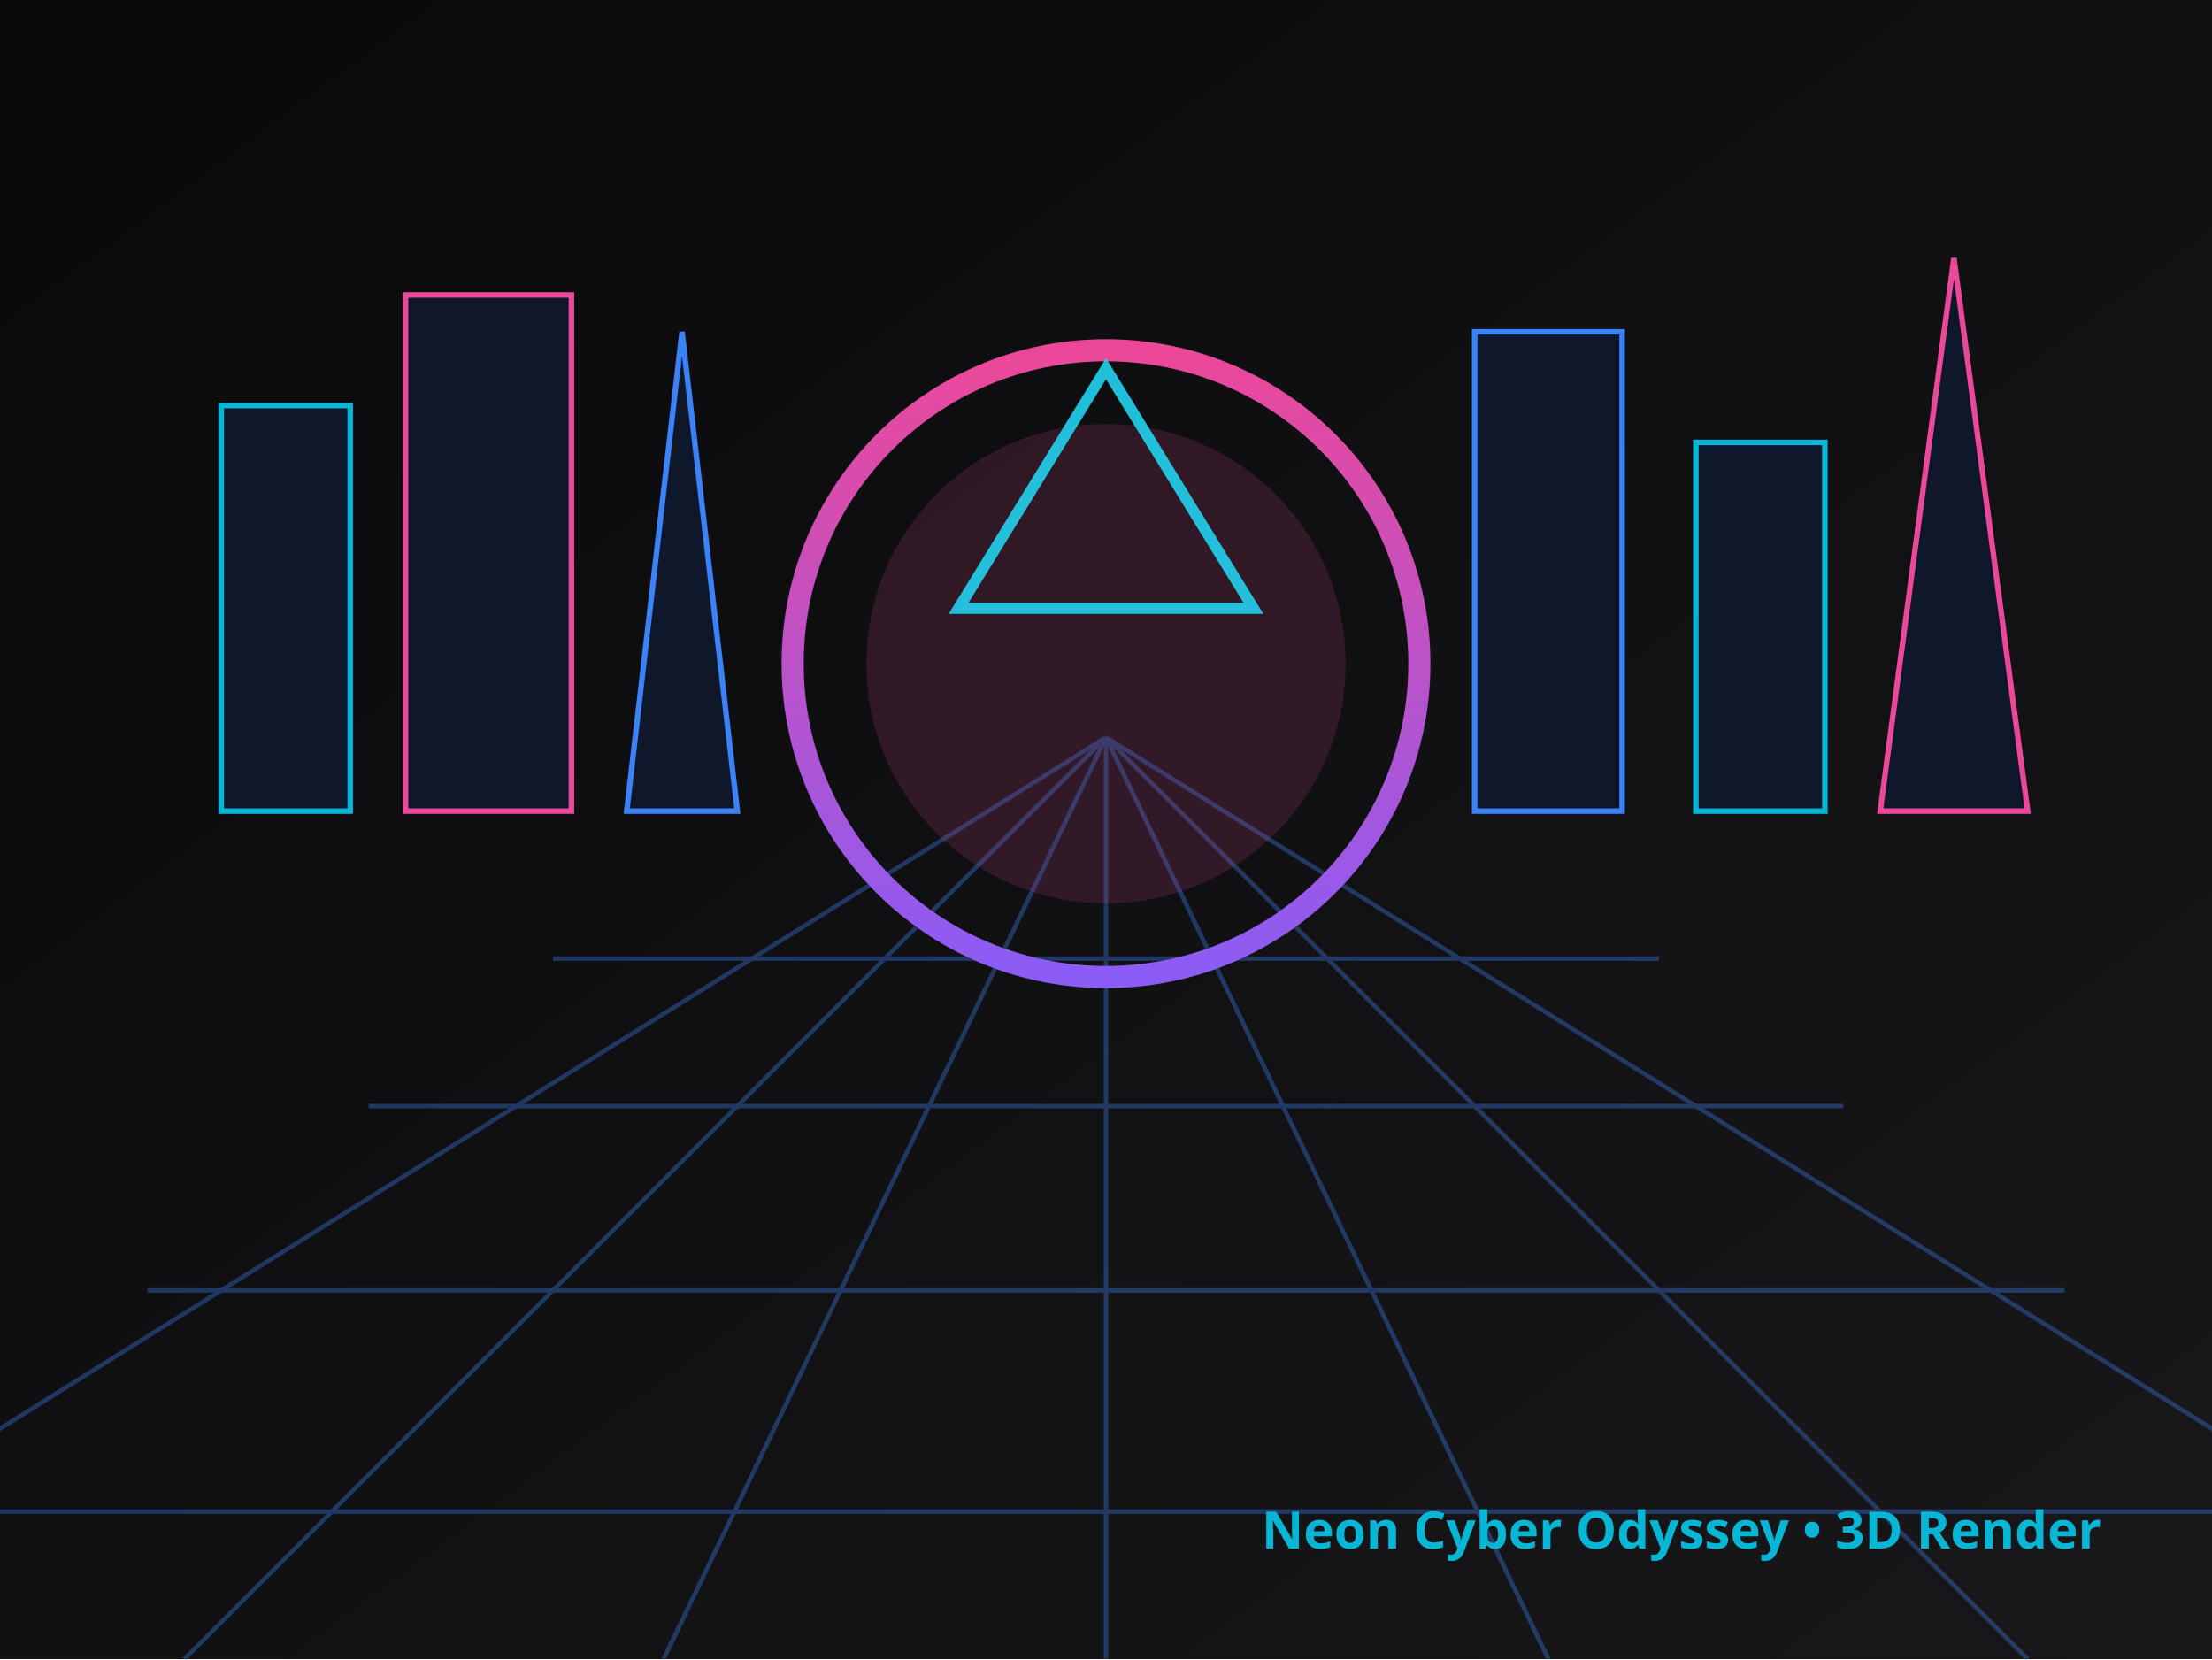
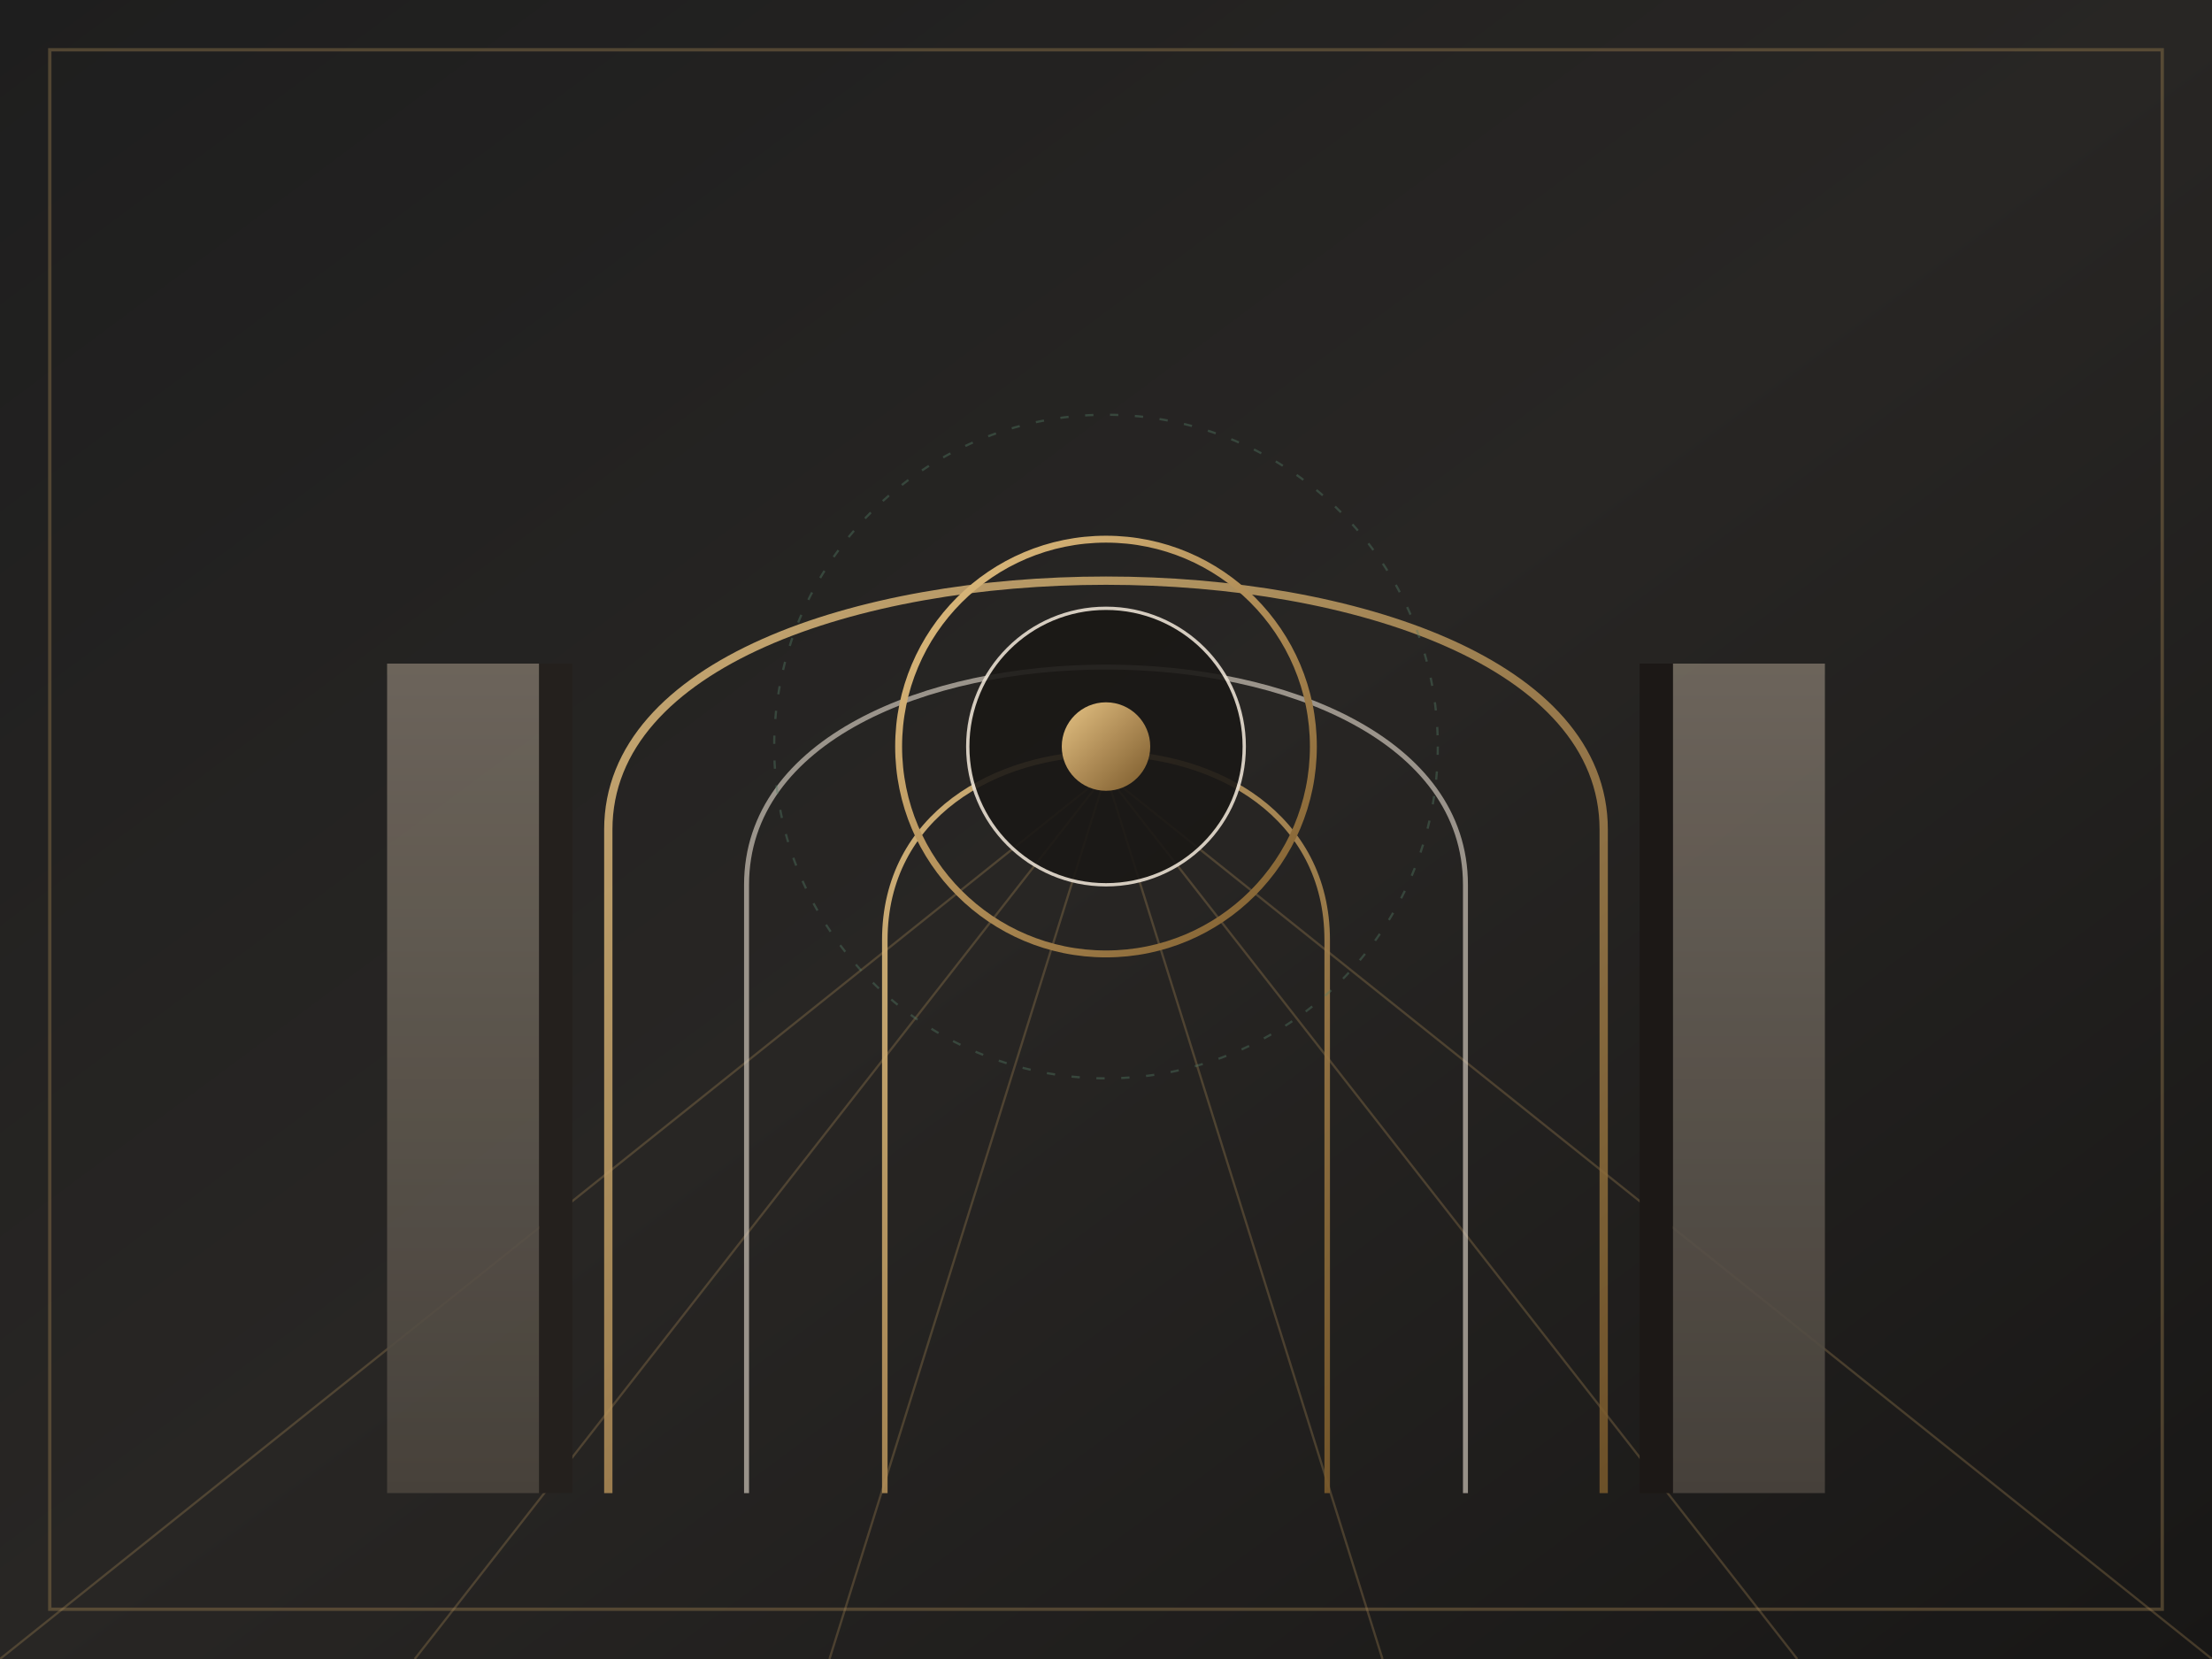
- <svg xmlns="http://www.w3.org/2000/svg" viewBox="0 0 600 450" width="100%" height="100%">
+ <svg xmlns="http://www.w3.org/2000/svg" viewBox="0 0 800 600" width="100%" height="100%">
  <defs>
-     <linearGradient id="cyberBg" x1="0%" y1="0%" x2="100%" y2="100%">
-       <stop offset="0%" stop-color="#09090b" />
-       <stop offset="100%" stop-color="#18181b" />
+     <linearGradient id="archBg" x1="0%" y1="0%" x2="100%" y2="100%">
+       <stop offset="0%" stop-color="#1E1E1E" />
+       <stop offset="50%" stop-color="#282624" />
+       <stop offset="100%" stop-color="#181716" />
    </linearGradient>
-     <linearGradient id="neonCyan" x1="0%" y1="0%" x2="100%" y2="0%">
-       <stop offset="0%" stop-color="#06b6d4" />
-       <stop offset="100%" stop-color="#3b82f6" />
+     <linearGradient id="goldArch" x1="0%" y1="0%" x2="100%" y2="100%">
+       <stop offset="0%" stop-color="#E5C384" />
+       <stop offset="50%" stop-color="#B08D57" />
+       <stop offset="100%" stop-color="#7A5A2B" />
    </linearGradient>
-     <linearGradient id="neonPink" x1="0%" y1="0%" x2="0%" y2="100%">
-       <stop offset="0%" stop-color="#ec4899" />
-       <stop offset="100%" stop-color="#8b5cf6" />
+     <linearGradient id="warmStone" x1="0%" y1="100%" x2="0%" y2="0%">
+       <stop offset="0%" stop-color="#4A443D" />
+       <stop offset="100%" stop-color="#736B61" />
    </linearGradient>
  </defs>
-   <rect width="600" height="450" fill="url(#cyberBg)" />
-   <g stroke="#3b82f6" stroke-width="1.2" opacity="0.35">
-     <line x1="300" y1="200" x2="-100" y2="450" />
-     <line x1="300" y1="200" x2="50" y2="450" />
-     <line x1="300" y1="200" x2="180" y2="450" />
-     <line x1="300" y1="200" x2="300" y2="450" />
-     <line x1="300" y1="200" x2="420" y2="450" />
-     <line x1="300" y1="200" x2="550" y2="450" />
-     <line x1="300" y1="200" x2="700" y2="450" />
-     <line x1="150" y1="260" x2="450" y2="260" />
-     <line x1="100" y1="300" x2="500" y2="300" />
-     <line x1="40" y1="350" x2="560" y2="350" />
-     <line x1="0" y1="410" x2="600" y2="410" />
+   <rect width="800" height="600" fill="url(#archBg)" />
+   <g stroke="#B08D57" stroke-width="0.8" opacity="0.3">
+     <line x1="400" y1="280" x2="0" y2="600" />
+     <line x1="400" y1="280" x2="150" y2="600" />
+     <line x1="400" y1="280" x2="300" y2="600" />
+     <line x1="400" y1="280" x2="500" y2="600" />
+     <line x1="400" y1="280" x2="650" y2="600" />
+     <line x1="400" y1="280" x2="800" y2="600" />
  </g>
-   <circle cx="300" cy="180" r="85" fill="none" stroke="url(#neonPink)" stroke-width="6" />
-   <circle cx="300" cy="180" r="65" fill="#ec4899" opacity="0.15" />
-   <rect x="60" y="110" width="35" height="110" fill="#0f172a" stroke="#06b6d4" stroke-width="1.5" />
-   <rect x="110" y="80" width="45" height="140" fill="#0f172a" stroke="#ec4899" stroke-width="1.5" />
-   <polygon points="170,220 185,90 200,220" fill="#0f172a" stroke="#3b82f6" stroke-width="1.5" />
-   <rect x="400" y="90" width="40" height="130" fill="#0f172a" stroke="#3b82f6" stroke-width="1.5" />
-   <rect x="460" y="120" width="35" height="100" fill="#0f172a" stroke="#06b6d4" stroke-width="1.5" />
-   <polygon points="510,220 530,70 550,220" fill="#0f172a" stroke="#ec4899" stroke-width="1.5" />
-   <polygon points="300,100 260,165 340,165" fill="none" stroke="#22d3ee" stroke-width="3" opacity="0.9" />
-   <text x="570" y="420" font-family="'Segoe UI', sans-serif" font-size="14" font-weight="700" fill="#06b6d4" text-anchor="end">Neon Cyber Odyssey • 3D Render</text>
+   <path d="M 220 540 L 220 300 C 220 180 580 180 580 300 L 580 540" fill="none" stroke="url(#goldArch)" stroke-width="3" opacity="0.85" />
+   <path d="M 270 540 L 270 320 C 270 215 530 215 530 320 L 530 540" fill="none" stroke="#E8DED0" stroke-width="1.8" opacity="0.6" />
+   <path d="M 320 540 L 320 340 C 320 250 480 250 480 340 L 480 540" fill="none" stroke="url(#goldArch)" stroke-width="2" opacity="0.9" />
+   <rect x="140" y="240" width="55" height="300" fill="url(#warmStone)" opacity="0.9" />
+   <rect x="195" y="240" width="12" height="300" fill="#24201D" />
+   <rect x="605" y="240" width="55" height="300" fill="url(#warmStone)" opacity="0.9" />
+   <rect x="593" y="240" width="12" height="300" fill="#1C1816" />
+   <circle cx="400" cy="270" r="75" fill="none" stroke="url(#goldArch)" stroke-width="2.5" />
+   <circle cx="400" cy="270" r="50" fill="#191715" stroke="#E8DED0" stroke-width="1.2" opacity="0.9" />
+   <circle cx="400" cy="270" r="16" fill="url(#goldArch)" />
+   <line x1="160" y1="270" x2="640" y2="270" stroke="url(#goldArch)" stroke-width="1.5" opacity="0.7" />
+   <circle cx="400" cy="270" r="120" fill="none" stroke="#527A65" stroke-width="0.8" stroke-dasharray="3,6" opacity="0.4" />
+   <rect x="18" y="18" width="764" height="564" fill="none" stroke="#B08D57" stroke-width="1.2" opacity="0.35" />
</svg>
